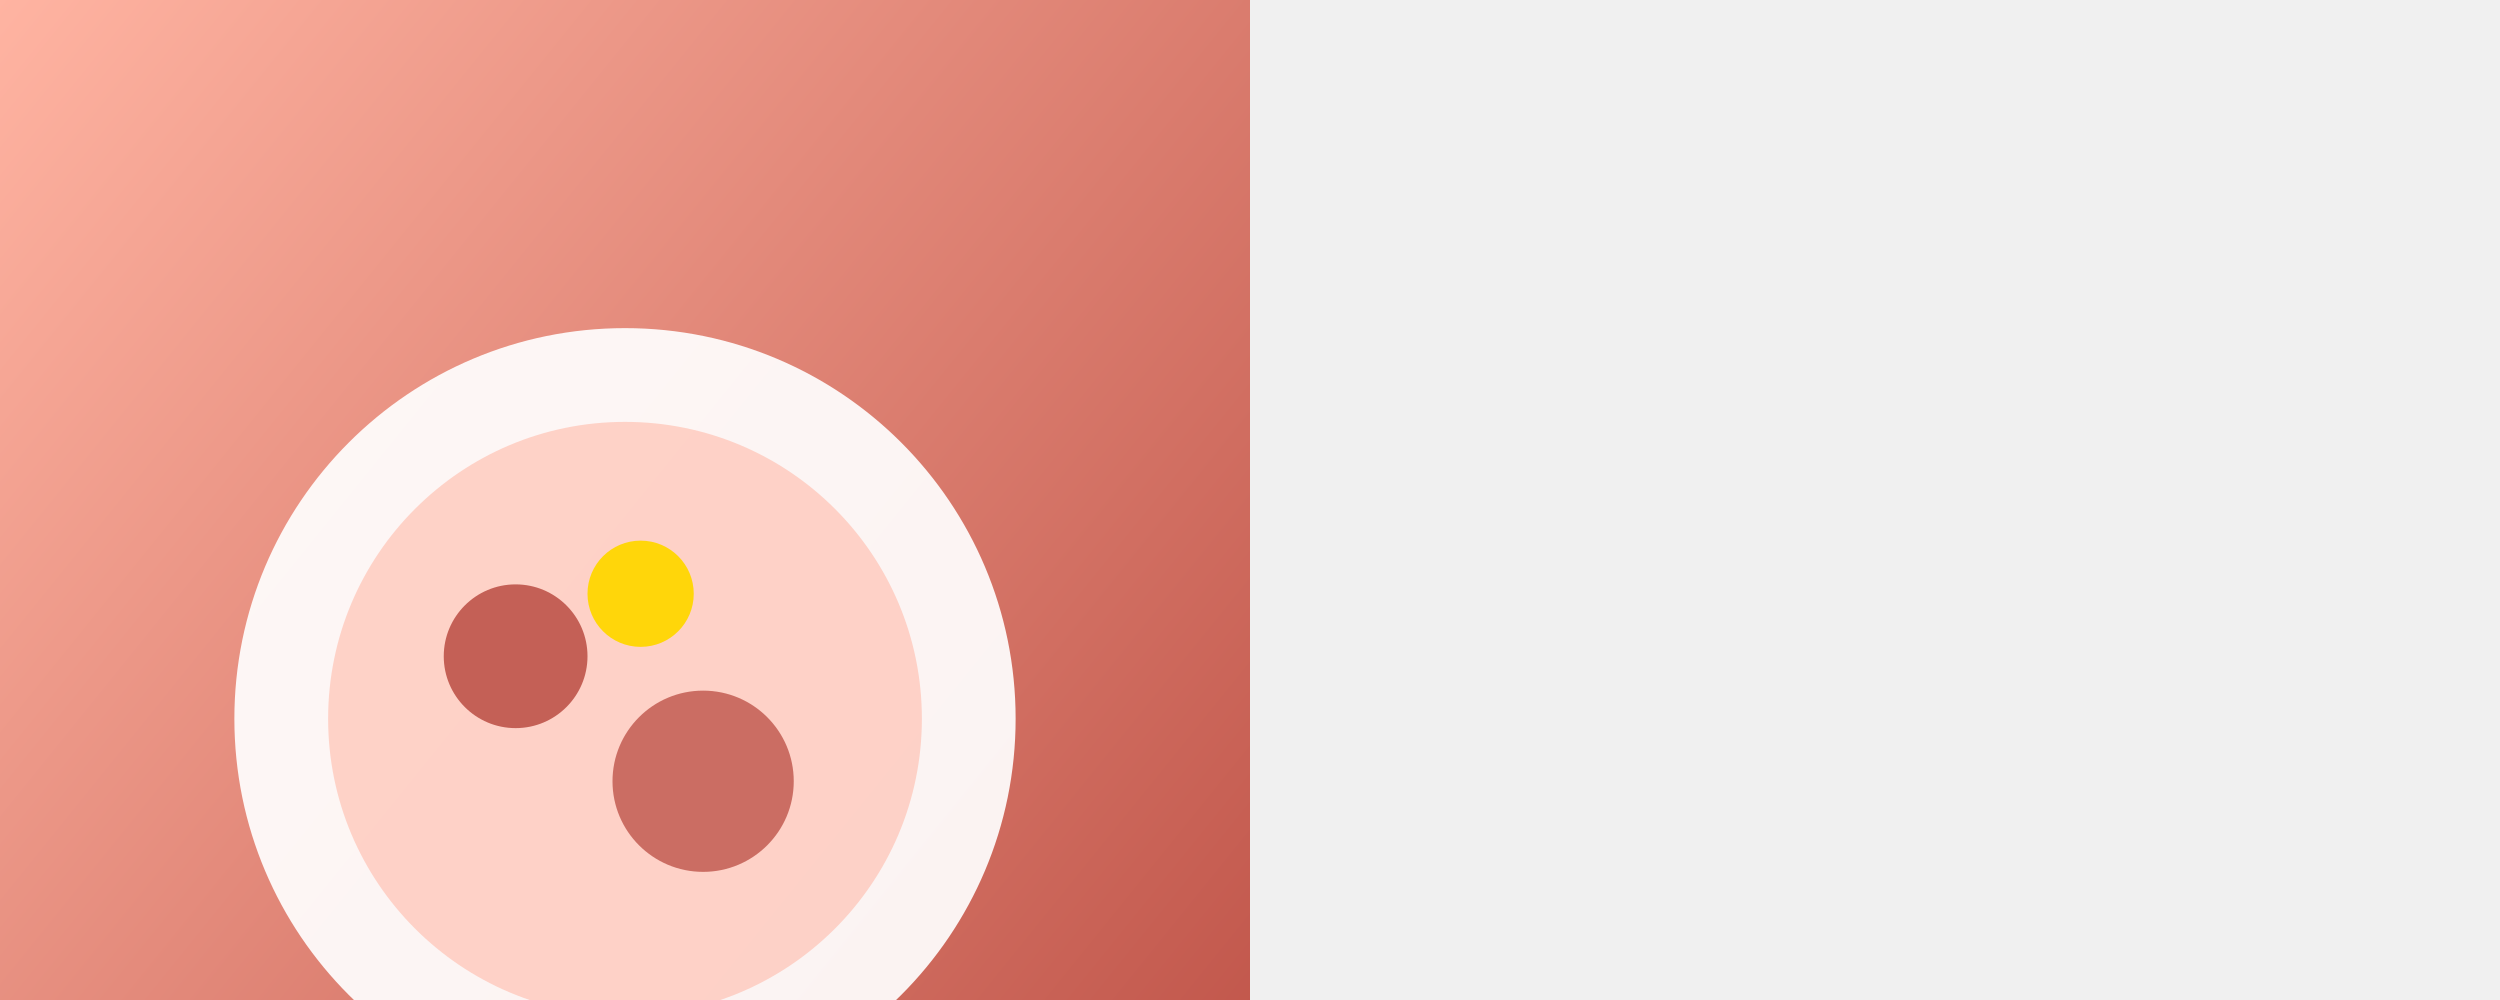
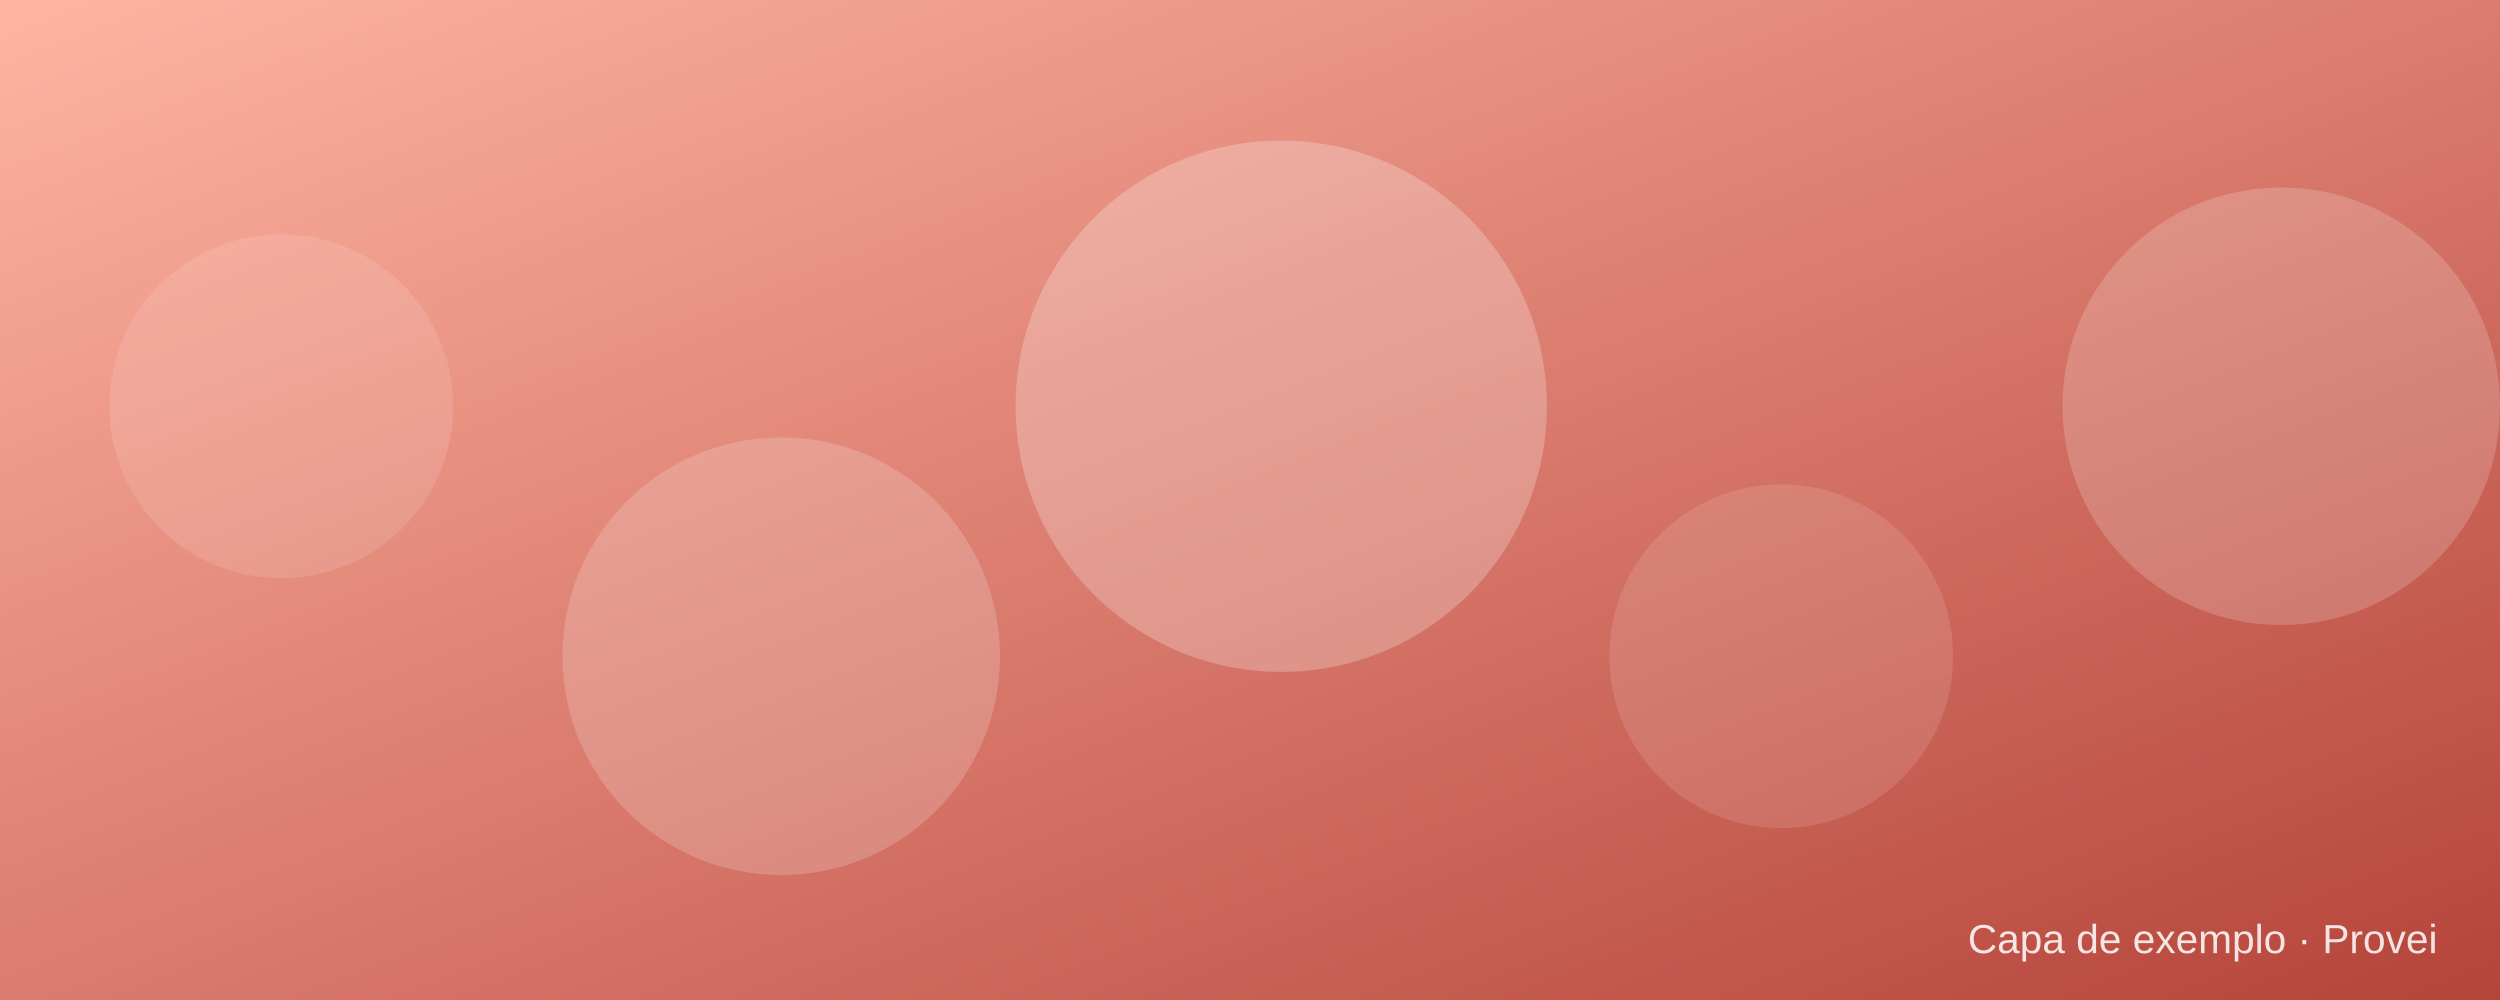
- <svg xmlns="http://www.w3.org/2000/svg" viewBox="0 0 1600 640" preserveAspectRatio="xMidYMid slice" role="img" aria-label="Imagem de exemplo 7">
+ <svg xmlns="http://www.w3.org/2000/svg" viewBox="0 0 1600 640" role="img" aria-label="Capa de exemplo 7">
  <defs>
    <linearGradient id="g" x1="0" y1="0" x2="1" y2="1">
      <stop offset="0" stop-color="#FFB4A2" />
      <stop offset="1" stop-color="#B5443A" />
    </linearGradient>
  </defs>
-   <rect width="800" height="1000" fill="url(#g)" />
-   <circle cx="400" cy="460" r="250" fill="#FFFFFF" fill-opacity="0.92" />
-   <circle cx="400" cy="460" r="190" fill="#FFB4A2" fill-opacity="0.55" />
-   <circle cx="330" cy="420" r="46" fill="#B5443A" fill-opacity="0.8" />
-   <circle cx="450" cy="500" r="58" fill="#B5443A" fill-opacity="0.7" />
-   <circle cx="410" cy="380" r="34" fill="#FFD60A" />
-   <text x="400" y="840" text-anchor="middle" font-family="Georgia, serif" font-size="54" fill="#FFFFFF">Imagem de exemplo</text>
-   <text x="400" y="900" text-anchor="middle" font-family="Arial, sans-serif" font-size="30" fill="#FFFFFF" fill-opacity="0.9">Provei · dados fictícios</text>
+   <rect width="1600" height="640" fill="url(#g)" />
+   <circle cx="180" cy="260" r="110" fill="#FFFFFF" fill-opacity="0.12" />
+   <circle cx="500" cy="420" r="140" fill="#FFFFFF" fill-opacity="0.18" />
+   <circle cx="820" cy="260" r="170" fill="#FFFFFF" fill-opacity="0.24" />
+   <circle cx="1140" cy="420" r="110" fill="#FFFFFF" fill-opacity="0.12" />
+   <circle cx="1460" cy="260" r="140" fill="#FFFFFF" fill-opacity="0.18" />
+   <text x="1560" y="610" text-anchor="end" font-family="Arial, sans-serif" font-size="26" fill="#FFFFFF" fill-opacity="0.85">Capa de exemplo · Provei</text>
</svg>
